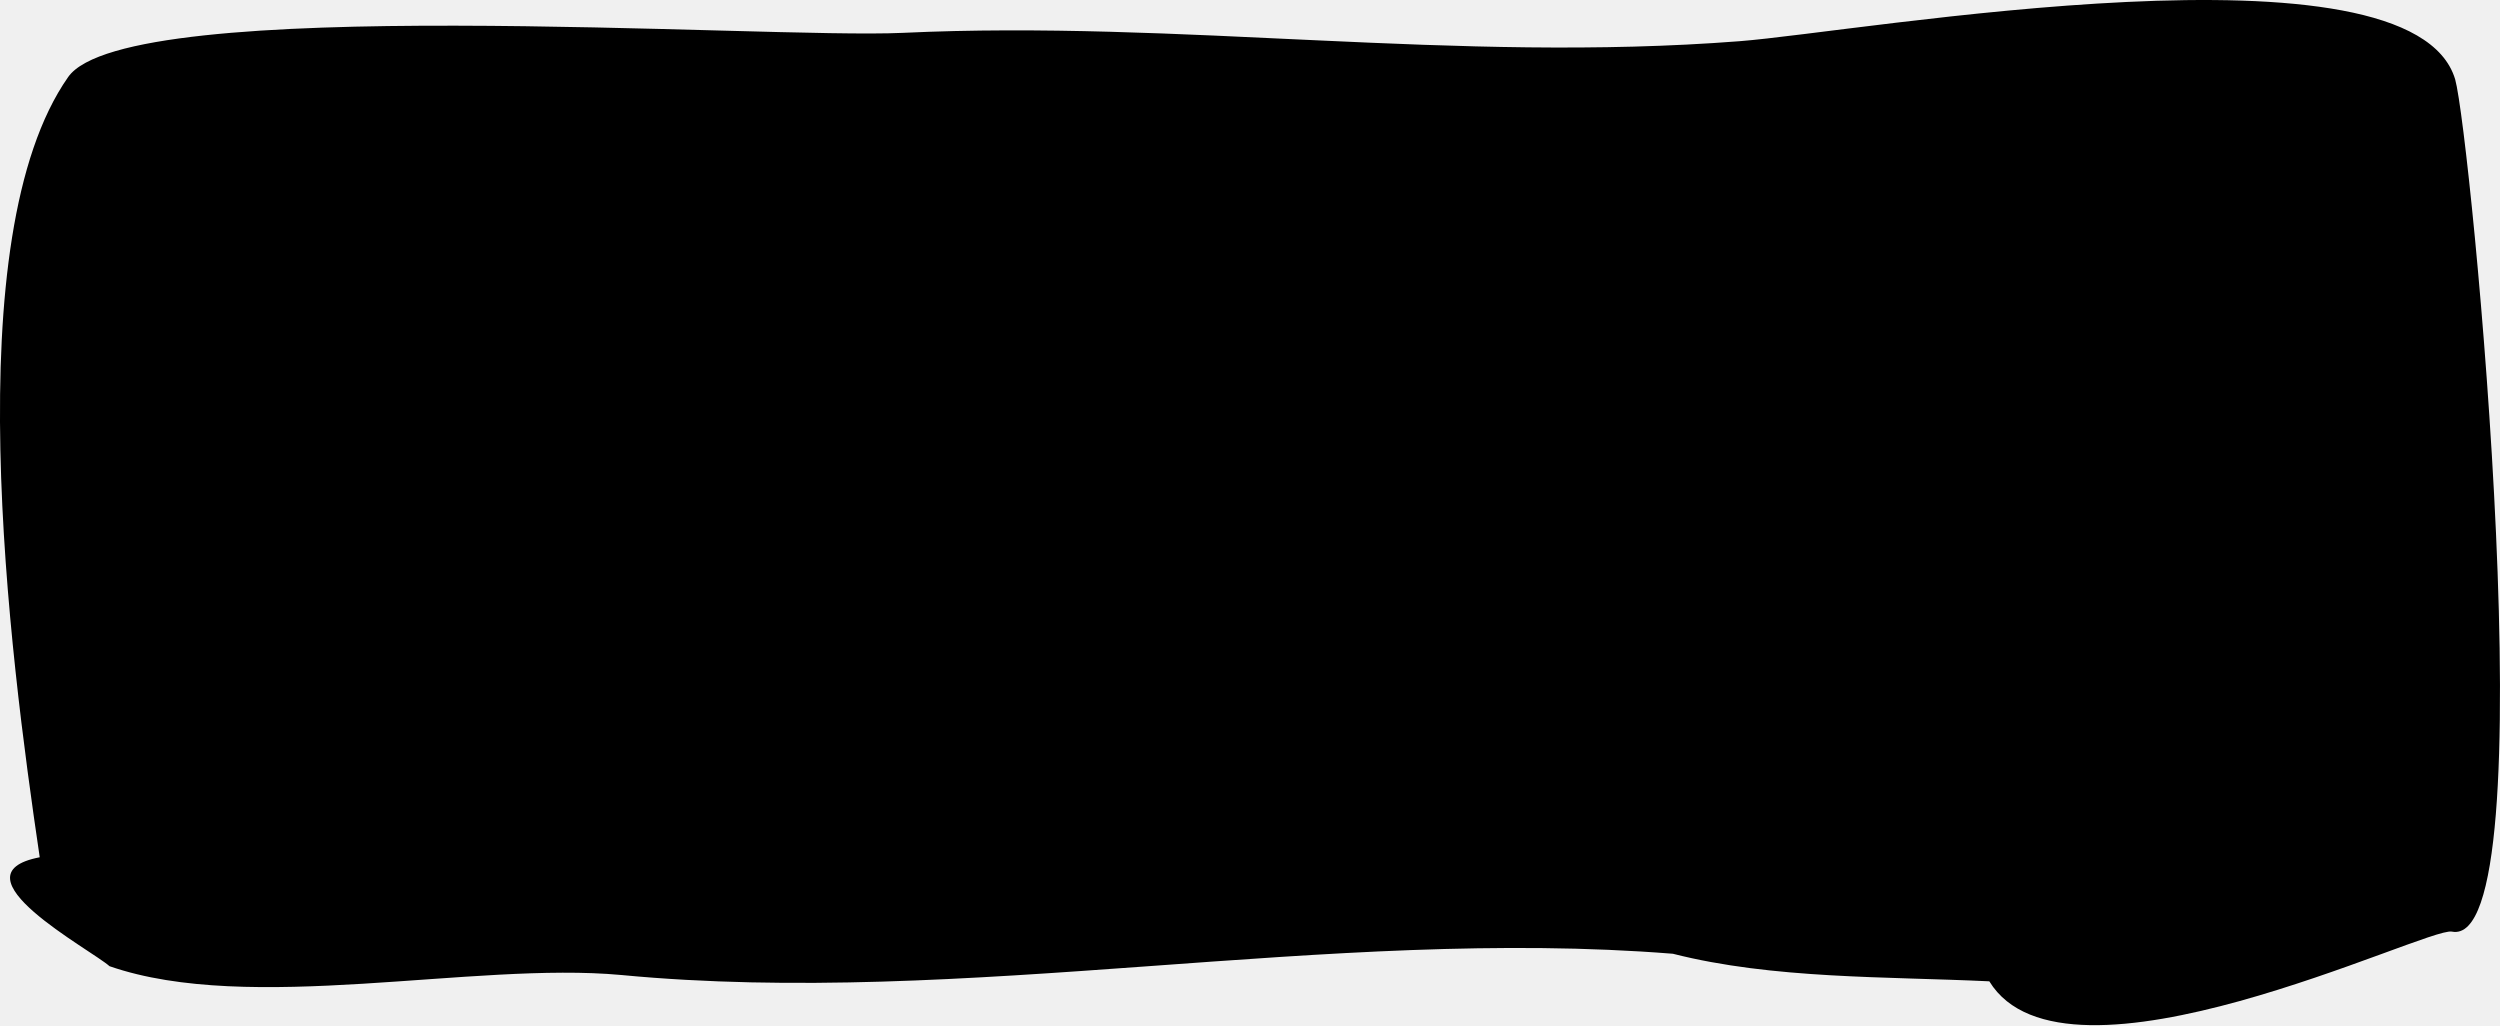
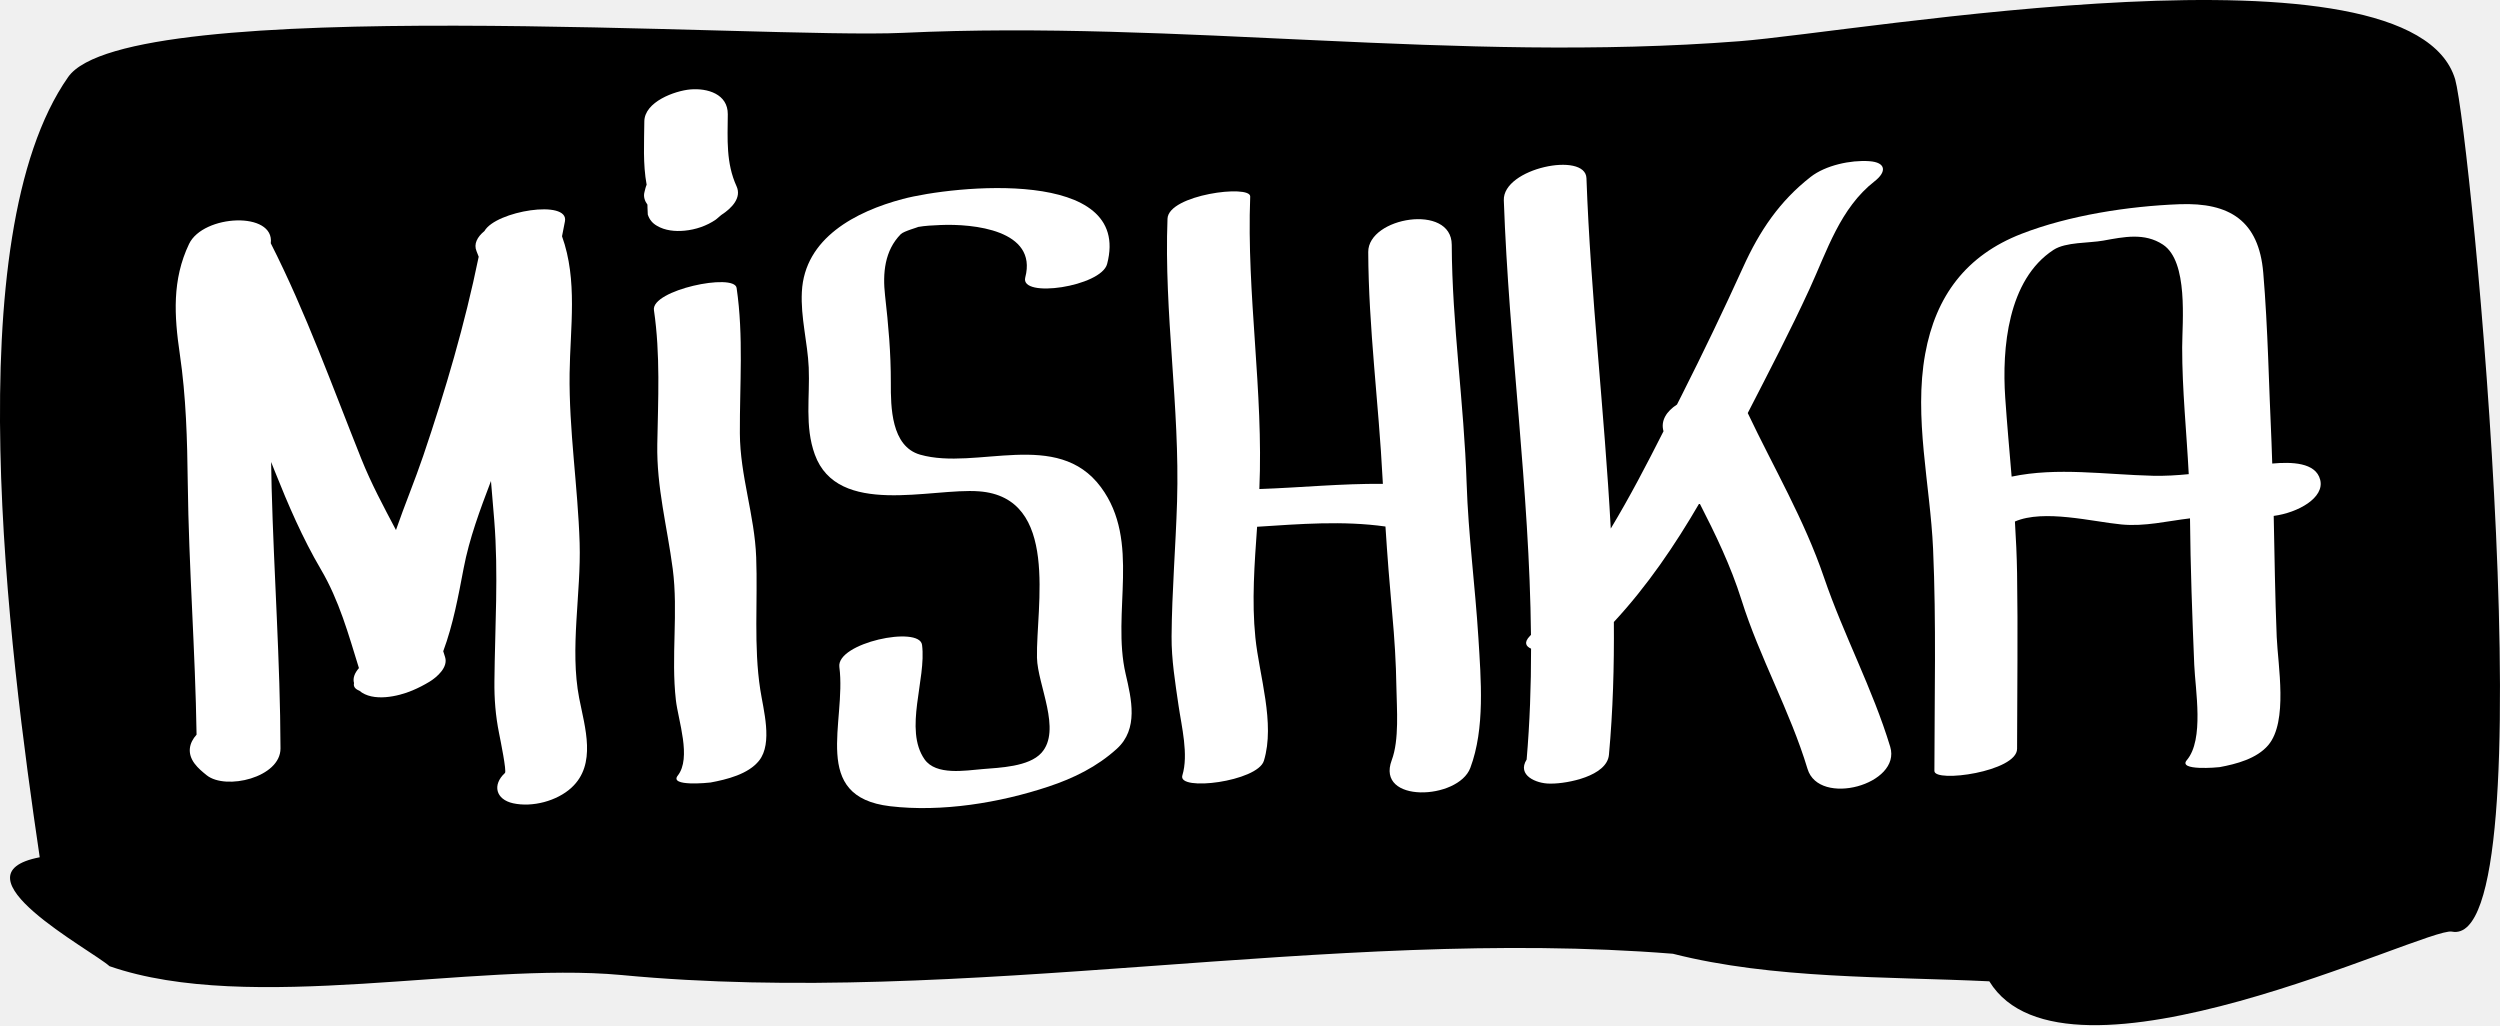
<svg xmlns="http://www.w3.org/2000/svg" version="1.1" id="Layer_1" x="0px" y="0px" width="112.389px" height="46.087px" viewBox="19.137 15.003 112.389 46.087" enable-background="new 19.137 15.003 112.389 46.087" xml:space="preserve">
  <g id="Layer_2">
    <g>
      <path d="M129.364,56.884c4.394,0.868,0.843-35.858,0.147-38.311c-1.96-6.569-26.677-2.144-32.18-1.717 c-12.723,0.987-25.189-0.96-37.611-0.376c-6.205,0.292-34.854-1.813-37.519,1.986c-5.048,7.208-2.652,25.797-1.278,35.076 c-4.043,0.779,2.309,4.154,3.138,4.897c6.314,2.192,16.358-0.219,23.007,0.396c15.434,1.472,31.797-2.194,47.276-0.955 c4.496,1.144,9.604,1.019,14.224,1.239C111.982,64.691,128.232,56.658,129.364,56.884 C129.264,56.864,129.871,56.984,129.364,56.884z" />
    </g>
  </g>
  <g id="Layer_1_1_">
    <g>
-       <path fill="#ffffffffffff" d="M45.195,39.413c-0.079-2.546-0.484-5.074-0.451-7.624c0.026-2.063,0.37-4.185-0.341-6.164 c0.043-0.225,0.091-0.449,0.132-0.675c0.184-0.992-3.103-0.467-3.62,0.44c-0.325,0.266-0.492,0.584-0.354,0.908 c0.035,0.082,0.065,0.165,0.096,0.247c-0.623,3.041-1.49,5.985-2.487,8.932c-0.382,1.128-0.843,2.229-1.232,3.354 c-0.553-1.049-1.111-2.083-1.56-3.206c-1.303-3.257-2.479-6.55-4.068-9.685c0.181-1.452-3.039-1.299-3.674,0.03 c-0.767,1.607-0.668,3.229-0.416,4.948c0.285,1.938,0.334,3.842,0.358,5.8c0.045,3.771,0.339,7.537,0.396,11.311 c-0.335,0.372-0.438,0.835-0.087,1.305c0.153,0.203,0.344,0.362,0.542,0.521c0.858,0.687,3.323,0.101,3.318-1.207 c-0.013-3.911-0.295-7.815-0.399-11.727c-0.01-0.383-0.017-0.766-0.022-1.149c0.055,0.137,0.108,0.275,0.163,0.411 c0.607,1.522,1.243,3.001,2.073,4.416c0.824,1.401,1.237,2.908,1.711,4.438c-0.179,0.206-0.288,0.439-0.221,0.674 c-0.038,0.169,0.067,0.275,0.238,0.342c0.606,0.519,1.747,0.261,2.381-0.008c0.273-0.114,0.532-0.247,0.784-0.401 c0.327-0.202,0.838-0.645,0.691-1.1c-0.028-0.089-0.056-0.176-0.083-0.265c0.447-1.204,0.674-2.456,0.917-3.728 c0.259-1.356,0.742-2.64,1.229-3.924c0.049,0.587,0.1,1.176,0.147,1.762c0.194,2.422,0.031,4.812,0.008,7.236 c-0.009,0.803,0.05,1.55,0.208,2.337c0.064,0.324,0.348,1.714,0.266,1.79c-0.581,0.535-0.412,1.192,0.366,1.363 c0.868,0.19,1.975-0.101,2.628-0.705c1.137-1.05,0.6-2.699,0.342-4.024C44.745,44.165,45.265,41.677,45.195,39.413z" />
-       <path fill="#ffffffffffff" d="M53.132,40.056c-0.069-1.888-0.725-3.666-0.734-5.573c-0.01-2.188,0.172-4.358-0.146-6.535 c-0.101-0.688-3.849,0.095-3.717,0.996c0.293,2.002,0.187,4.014,0.151,6.029c-0.035,1.941,0.444,3.699,0.694,5.603 c0.254,1.95-0.081,3.945,0.141,5.897c0.103,0.913,0.712,2.603,0.084,3.398c-0.398,0.505,1.394,0.322,1.474,0.31 c0.729-0.136,1.702-0.372,2.186-0.987c0.62-0.784,0.186-2.3,0.051-3.185C53.014,44.054,53.206,42.026,53.132,40.056z" />
-       <path fill="#ffffffffffff" d="M68.629,36.903c-1.957-2.641-5.589-0.739-8.125-1.46c-1.308-0.372-1.323-2.155-1.319-3.224 c0.003-1.353-0.108-2.592-0.26-3.935c-0.112-0.998-0.022-2.013,0.708-2.755c0.135-0.137,0.815-0.318,0.768-0.322 c0.335-0.058,0.643-0.072,1.013-0.088c1.469-0.063,4.376,0.22,3.814,2.356c-0.253,0.958,3.413,0.409,3.68-0.604 c1.15-4.364-6.914-3.526-9.192-2.921c-2.098,0.557-4.412,1.751-4.531,4.174c-0.059,1.156,0.257,2.258,0.309,3.404 c0.057,1.319-0.188,2.635,0.273,3.907c1.027,2.831,5.238,1.495,7.38,1.656c3.65,0.271,2.561,5.19,2.608,7.48 c0.025,1.224,1.121,3.255,0.2,4.278c-0.565,0.627-1.881,0.664-2.649,0.729c-0.772,0.064-2.089,0.296-2.604-0.438 c-0.942-1.345,0.087-3.605-0.114-5.146c-0.115-0.879-3.859-0.091-3.717,0.995c0.325,2.492-1.328,5.83,2.279,6.258 c2.318,0.275,4.926-0.152,7.118-0.881c1.135-0.376,2.188-0.894,3.077-1.701c0.982-0.892,0.659-2.228,0.396-3.365 C69.1,42.531,70.436,39.344,68.629,36.903z" />
-       <path fill="#ffffffffffff" d="M85.07,36.725c-0.114-3.584-0.653-7.129-0.669-10.719c-0.007-1.871-3.762-1.239-3.754,0.325 c0.014,3.424,0.472,6.801,0.646,10.215c0.004,0.068,0.008,0.138,0.012,0.209c-1.85-0.017-3.699,0.169-5.553,0.233 c0.191-4.396-0.58-8.756-0.411-13.149c0.021-0.553-3.677-0.085-3.718,0.995c-0.162,4.248,0.558,8.461,0.43,12.709 c-0.061,2.026-0.232,4.046-0.247,6.074c-0.007,1.039,0.164,2.074,0.312,3.098c0.138,0.947,0.458,2.212,0.172,3.149 c-0.224,0.731,3.379,0.275,3.666-0.659c0.516-1.687-0.211-3.834-0.383-5.541c-0.167-1.636-0.039-3.319,0.078-4.98 c1.925-0.123,3.852-0.281,5.77-0.011c0.084,1.308,0.186,2.613,0.305,3.924c0.101,1.099,0.171,2.194,0.187,3.298 c0.016,0.966,0.135,2.367-0.21,3.282c-0.733,1.953,2.99,1.792,3.533,0.347c0.667-1.775,0.477-3.984,0.363-5.85 C85.455,41.354,85.145,39.047,85.07,36.725z" />
-       <path fill="#ffffffffffff" d="M101.139,40.971c-0.892-2.617-2.252-4.913-3.431-7.399c0.95-1.85,1.915-3.7,2.782-5.588 c0.788-1.715,1.373-3.624,2.922-4.833c0.545-0.424,0.522-0.85-0.243-0.902c-0.83-0.058-1.958,0.182-2.629,0.704 c-1.408,1.099-2.301,2.433-3.035,4.05c-0.885,1.946-1.801,3.856-2.765,5.765c-0.069,0.14-0.141,0.28-0.213,0.421 c-0.465,0.3-0.744,0.723-0.606,1.201c-0.75,1.484-1.518,2.959-2.371,4.375c-0.283-5.25-0.905-10.496-1.093-15.752 c-0.041-1.205-3.768-0.455-3.715,0.996c0.23,6.517,1.155,13.021,1.221,19.536c-0.017,0.017-0.031,0.033-0.047,0.048 c-0.285,0.293-0.179,0.469,0.051,0.571c0.002,1.66-0.057,3.322-0.199,4.985c-0.448,0.709,0.439,1.081,1.029,1.081 c0.031,0,0.061,0,0.092,0c0.701,0,2.49-0.331,2.579-1.294c0.182-1.992,0.237-3.981,0.221-5.971 c1.508-1.627,2.741-3.444,3.849-5.348c0.72,1.405,1.405,2.821,1.887,4.35c0.816,2.602,2.182,4.991,2.971,7.604 c0.518,1.713,4.229,0.701,3.717-0.996C103.321,45.964,102.02,43.551,101.139,40.971z" />
-       <path fill="#ffffffffffff" d="M123.443,36.573c-0.199-0.791-1.302-0.807-2.156-0.731c-0.012-0.318-0.02-0.637-0.033-0.956 c-0.12-2.525-0.158-5.104-0.371-7.622c-0.198-2.331-1.505-3.167-3.77-3.08c-2.293,0.087-4.962,0.5-7.101,1.332 c-2.475,0.962-3.852,2.784-4.326,5.391c-0.522,2.86,0.227,5.901,0.354,8.775c0.146,3.324,0.062,6.655,0.059,9.98 c0,0.545,3.717,0.03,3.717-0.996c0.004-2.633,0.041-5.268,0-7.9c-0.013-0.777-0.049-1.549-0.097-2.318 c1.3-0.563,3.499,0.011,4.792,0.133c1.052,0.1,2.059-0.155,3.079-0.275c0.02,2.193,0.101,4.4,0.191,6.591 c0.047,1.122,0.453,3.351-0.335,4.279c-0.414,0.491,1.405,0.326,1.475,0.314c0.753-0.139,1.671-0.381,2.186-0.988 c0.901-1.062,0.433-3.597,0.381-4.863c-0.074-1.814-0.097-3.63-0.135-5.443C122.448,38.051,123.647,37.38,123.443,36.573z M109.571,36.43c-0.099-1.183-0.207-2.364-0.288-3.552c-0.15-2.212,0.111-5.298,2.172-6.642c0.553-0.36,1.59-0.298,2.235-0.416 c0.922-0.166,1.856-0.369,2.685,0.181c1.148,0.762,0.865,3.47,0.863,4.62c-0.002,1.904,0.198,3.797,0.295,5.698 c-0.524,0.052-1.056,0.084-1.597,0.073C113.767,36.339,111.625,35.998,109.571,36.43z" />
-       <path fill="#ffffffffffff" d="M49.915,25.373c0.495-0.047,0.992-0.215,1.401-0.497c0.082-0.068,0.162-0.138,0.244-0.206 c0.493-0.318,0.92-0.785,0.69-1.291c-0.479-1.049-0.403-2.117-0.395-3.241c0.006-0.908-0.914-1.182-1.689-1.114 c-0.686,0.061-2.058,0.551-2.063,1.443c-0.007,0.942-0.068,1.913,0.104,2.84c-0.046,0.106-0.071,0.226-0.099,0.336 c-0.053,0.201,0.015,0.399,0.135,0.56c0,0.042,0.002,0.085,0.002,0.127c0.004,0.106,0.01,0.212,0.014,0.318 c0.07,0.221,0.205,0.388,0.407,0.503C49.033,25.373,49.498,25.414,49.915,25.373z" />
+       <path fill="#ffffff" d="M45.195,39.413c-0.079-2.546-0.484-5.074-0.451-7.624c0.026-2.063,0.37-4.185-0.341-6.164 c0.043-0.225,0.091-0.449,0.132-0.675c0.184-0.992-3.103-0.467-3.62,0.44c-0.325,0.266-0.492,0.584-0.354,0.908 c0.035,0.082,0.065,0.165,0.096,0.247c-0.623,3.041-1.49,5.985-2.487,8.932c-0.382,1.128-0.843,2.229-1.232,3.354 c-0.553-1.049-1.111-2.083-1.56-3.206c-1.303-3.257-2.479-6.55-4.068-9.685c0.181-1.452-3.039-1.299-3.674,0.03 c-0.767,1.607-0.668,3.229-0.416,4.948c0.285,1.938,0.334,3.842,0.358,5.8c0.045,3.771,0.339,7.537,0.396,11.311 c-0.335,0.372-0.438,0.835-0.087,1.305c0.153,0.203,0.344,0.362,0.542,0.521c0.858,0.687,3.323,0.101,3.318-1.207 c-0.013-3.911-0.295-7.815-0.399-11.727c-0.01-0.383-0.017-0.766-0.022-1.149c0.055,0.137,0.108,0.275,0.163,0.411 c0.607,1.522,1.243,3.001,2.073,4.416c0.824,1.401,1.237,2.908,1.711,4.438c-0.179,0.206-0.288,0.439-0.221,0.674 c-0.038,0.169,0.067,0.275,0.238,0.342c0.606,0.519,1.747,0.261,2.381-0.008c0.273-0.114,0.532-0.247,0.784-0.401 c0.327-0.202,0.838-0.645,0.691-1.1c-0.028-0.089-0.056-0.176-0.083-0.265c0.447-1.204,0.674-2.456,0.917-3.728 c0.259-1.356,0.742-2.64,1.229-3.924c0.049,0.587,0.1,1.176,0.147,1.762c0.194,2.422,0.031,4.812,0.008,7.236 c-0.009,0.803,0.05,1.55,0.208,2.337c0.064,0.324,0.348,1.714,0.266,1.79c-0.581,0.535-0.412,1.192,0.366,1.363 c0.868,0.19,1.975-0.101,2.628-0.705c1.137-1.05,0.6-2.699,0.342-4.024C44.745,44.165,45.265,41.677,45.195,39.413z" />
+       <path fill="#ffffff" d="M53.132,40.056c-0.069-1.888-0.725-3.666-0.734-5.573c-0.01-2.188,0.172-4.358-0.146-6.535 c-0.101-0.688-3.849,0.095-3.717,0.996c0.293,2.002,0.187,4.014,0.151,6.029c-0.035,1.941,0.444,3.699,0.694,5.603 c0.254,1.95-0.081,3.945,0.141,5.897c0.103,0.913,0.712,2.603,0.084,3.398c-0.398,0.505,1.394,0.322,1.474,0.31 c0.729-0.136,1.702-0.372,2.186-0.987c0.62-0.784,0.186-2.3,0.051-3.185C53.014,44.054,53.206,42.026,53.132,40.056z" />
+       <path fill="#ffffff" d="M68.629,36.903c-1.957-2.641-5.589-0.739-8.125-1.46c-1.308-0.372-1.323-2.155-1.319-3.224 c0.003-1.353-0.108-2.592-0.26-3.935c-0.112-0.998-0.022-2.013,0.708-2.755c0.135-0.137,0.815-0.318,0.768-0.322 c0.335-0.058,0.643-0.072,1.013-0.088c1.469-0.063,4.376,0.22,3.814,2.356c-0.253,0.958,3.413,0.409,3.68-0.604 c1.15-4.364-6.914-3.526-9.192-2.921c-2.098,0.557-4.412,1.751-4.531,4.174c-0.059,1.156,0.257,2.258,0.309,3.404 c0.057,1.319-0.188,2.635,0.273,3.907c1.027,2.831,5.238,1.495,7.38,1.656c3.65,0.271,2.561,5.19,2.608,7.48 c0.025,1.224,1.121,3.255,0.2,4.278c-0.565,0.627-1.881,0.664-2.649,0.729c-0.772,0.064-2.089,0.296-2.604-0.438 c-0.942-1.345,0.087-3.605-0.114-5.146c-0.115-0.879-3.859-0.091-3.717,0.995c0.325,2.492-1.328,5.83,2.279,6.258 c2.318,0.275,4.926-0.152,7.118-0.881c1.135-0.376,2.188-0.894,3.077-1.701c0.982-0.892,0.659-2.228,0.396-3.365 C69.1,42.531,70.436,39.344,68.629,36.903z" />
+       <path fill="#ffffff" d="M85.07,36.725c-0.114-3.584-0.653-7.129-0.669-10.719c-0.007-1.871-3.762-1.239-3.754,0.325 c0.014,3.424,0.472,6.801,0.646,10.215c0.004,0.068,0.008,0.138,0.012,0.209c-1.85-0.017-3.699,0.169-5.553,0.233 c0.191-4.396-0.58-8.756-0.411-13.149c0.021-0.553-3.677-0.085-3.718,0.995c-0.162,4.248,0.558,8.461,0.43,12.709 c-0.061,2.026-0.232,4.046-0.247,6.074c-0.007,1.039,0.164,2.074,0.312,3.098c0.138,0.947,0.458,2.212,0.172,3.149 c-0.224,0.731,3.379,0.275,3.666-0.659c0.516-1.687-0.211-3.834-0.383-5.541c-0.167-1.636-0.039-3.319,0.078-4.98 c1.925-0.123,3.852-0.281,5.77-0.011c0.084,1.308,0.186,2.613,0.305,3.924c0.101,1.099,0.171,2.194,0.187,3.298 c0.016,0.966,0.135,2.367-0.21,3.282c-0.733,1.953,2.99,1.792,3.533,0.347c0.667-1.775,0.477-3.984,0.363-5.85 C85.455,41.354,85.145,39.047,85.07,36.725z" />
+       <path fill="#ffffff" d="M101.139,40.971c-0.892-2.617-2.252-4.913-3.431-7.399c0.95-1.85,1.915-3.7,2.782-5.588 c0.788-1.715,1.373-3.624,2.922-4.833c0.545-0.424,0.522-0.85-0.243-0.902c-0.83-0.058-1.958,0.182-2.629,0.704 c-1.408,1.099-2.301,2.433-3.035,4.05c-0.885,1.946-1.801,3.856-2.765,5.765c-0.069,0.14-0.141,0.28-0.213,0.421 c-0.465,0.3-0.744,0.723-0.606,1.201c-0.75,1.484-1.518,2.959-2.371,4.375c-0.283-5.25-0.905-10.496-1.093-15.752 c-0.041-1.205-3.768-0.455-3.715,0.996c0.23,6.517,1.155,13.021,1.221,19.536c-0.017,0.017-0.031,0.033-0.047,0.048 c-0.285,0.293-0.179,0.469,0.051,0.571c0.002,1.66-0.057,3.322-0.199,4.985c-0.448,0.709,0.439,1.081,1.029,1.081 c0.031,0,0.061,0,0.092,0c0.701,0,2.49-0.331,2.579-1.294c0.182-1.992,0.237-3.981,0.221-5.971 c1.508-1.627,2.741-3.444,3.849-5.348c0.72,1.405,1.405,2.821,1.887,4.35c0.816,2.602,2.182,4.991,2.971,7.604 c0.518,1.713,4.229,0.701,3.717-0.996C103.321,45.964,102.02,43.551,101.139,40.971z" />
+       <path fill="#ffffff" d="M123.443,36.573c-0.199-0.791-1.302-0.807-2.156-0.731c-0.012-0.318-0.02-0.637-0.033-0.956 c-0.12-2.525-0.158-5.104-0.371-7.622c-0.198-2.331-1.505-3.167-3.77-3.08c-2.293,0.087-4.962,0.5-7.101,1.332 c-2.475,0.962-3.852,2.784-4.326,5.391c-0.522,2.86,0.227,5.901,0.354,8.775c0.146,3.324,0.062,6.655,0.059,9.98 c0,0.545,3.717,0.03,3.717-0.996c0.004-2.633,0.041-5.268,0-7.9c-0.013-0.777-0.049-1.549-0.097-2.318 c1.3-0.563,3.499,0.011,4.792,0.133c1.052,0.1,2.059-0.155,3.079-0.275c0.02,2.193,0.101,4.4,0.191,6.591 c0.047,1.122,0.453,3.351-0.335,4.279c-0.414,0.491,1.405,0.326,1.475,0.314c0.753-0.139,1.671-0.381,2.186-0.988 c0.901-1.062,0.433-3.597,0.381-4.863c-0.074-1.814-0.097-3.63-0.135-5.443C122.448,38.051,123.647,37.38,123.443,36.573z M109.571,36.43c-0.099-1.183-0.207-2.364-0.288-3.552c-0.15-2.212,0.111-5.298,2.172-6.642c0.553-0.36,1.59-0.298,2.235-0.416 c0.922-0.166,1.856-0.369,2.685,0.181c1.148,0.762,0.865,3.47,0.863,4.62c-0.002,1.904,0.198,3.797,0.295,5.698 c-0.524,0.052-1.056,0.084-1.597,0.073C113.767,36.339,111.625,35.998,109.571,36.43z" />
+       <path fill="#ffffff" d="M49.915,25.373c0.495-0.047,0.992-0.215,1.401-0.497c0.082-0.068,0.162-0.138,0.244-0.206 c0.493-0.318,0.92-0.785,0.69-1.291c-0.479-1.049-0.403-2.117-0.395-3.241c0.006-0.908-0.914-1.182-1.689-1.114 c-0.686,0.061-2.058,0.551-2.063,1.443c-0.007,0.942-0.068,1.913,0.104,2.84c-0.046,0.106-0.071,0.226-0.099,0.336 c-0.053,0.201,0.015,0.399,0.135,0.56c0,0.042,0.002,0.085,0.002,0.127c0.004,0.106,0.01,0.212,0.014,0.318 c0.07,0.221,0.205,0.388,0.407,0.503C49.033,25.373,49.498,25.414,49.915,25.373z" />
    </g>
  </g>
</svg>
